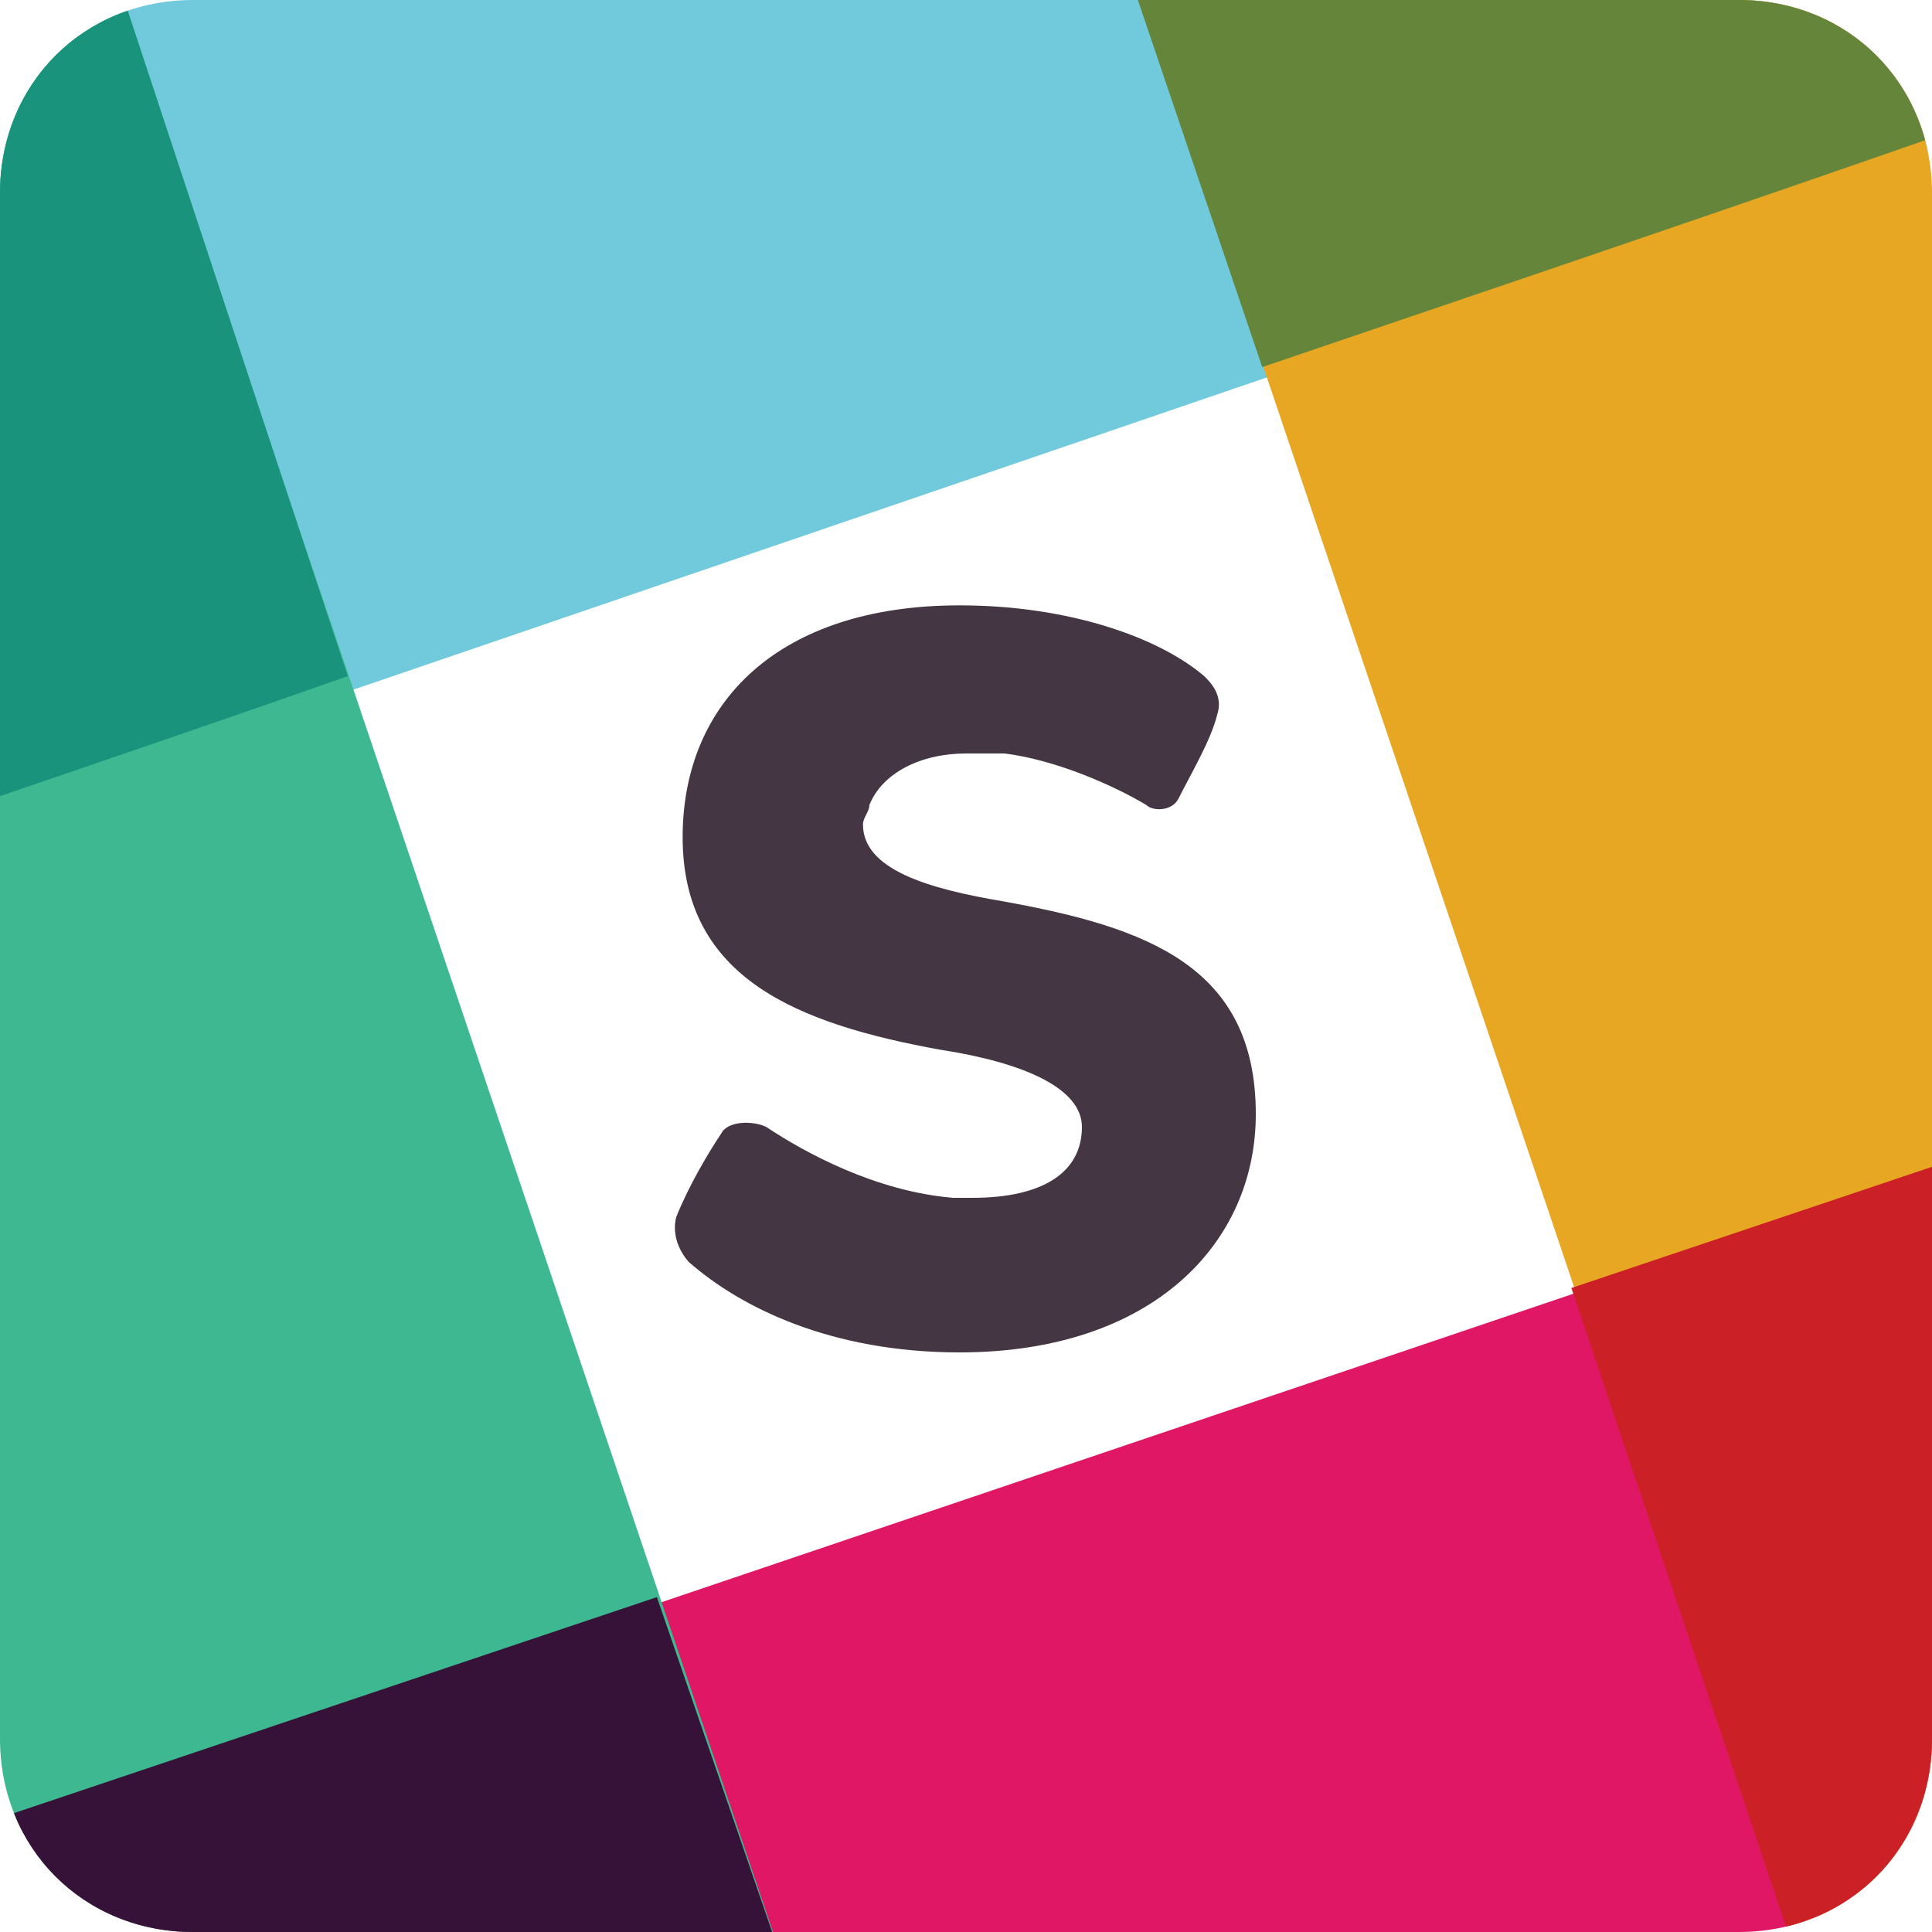
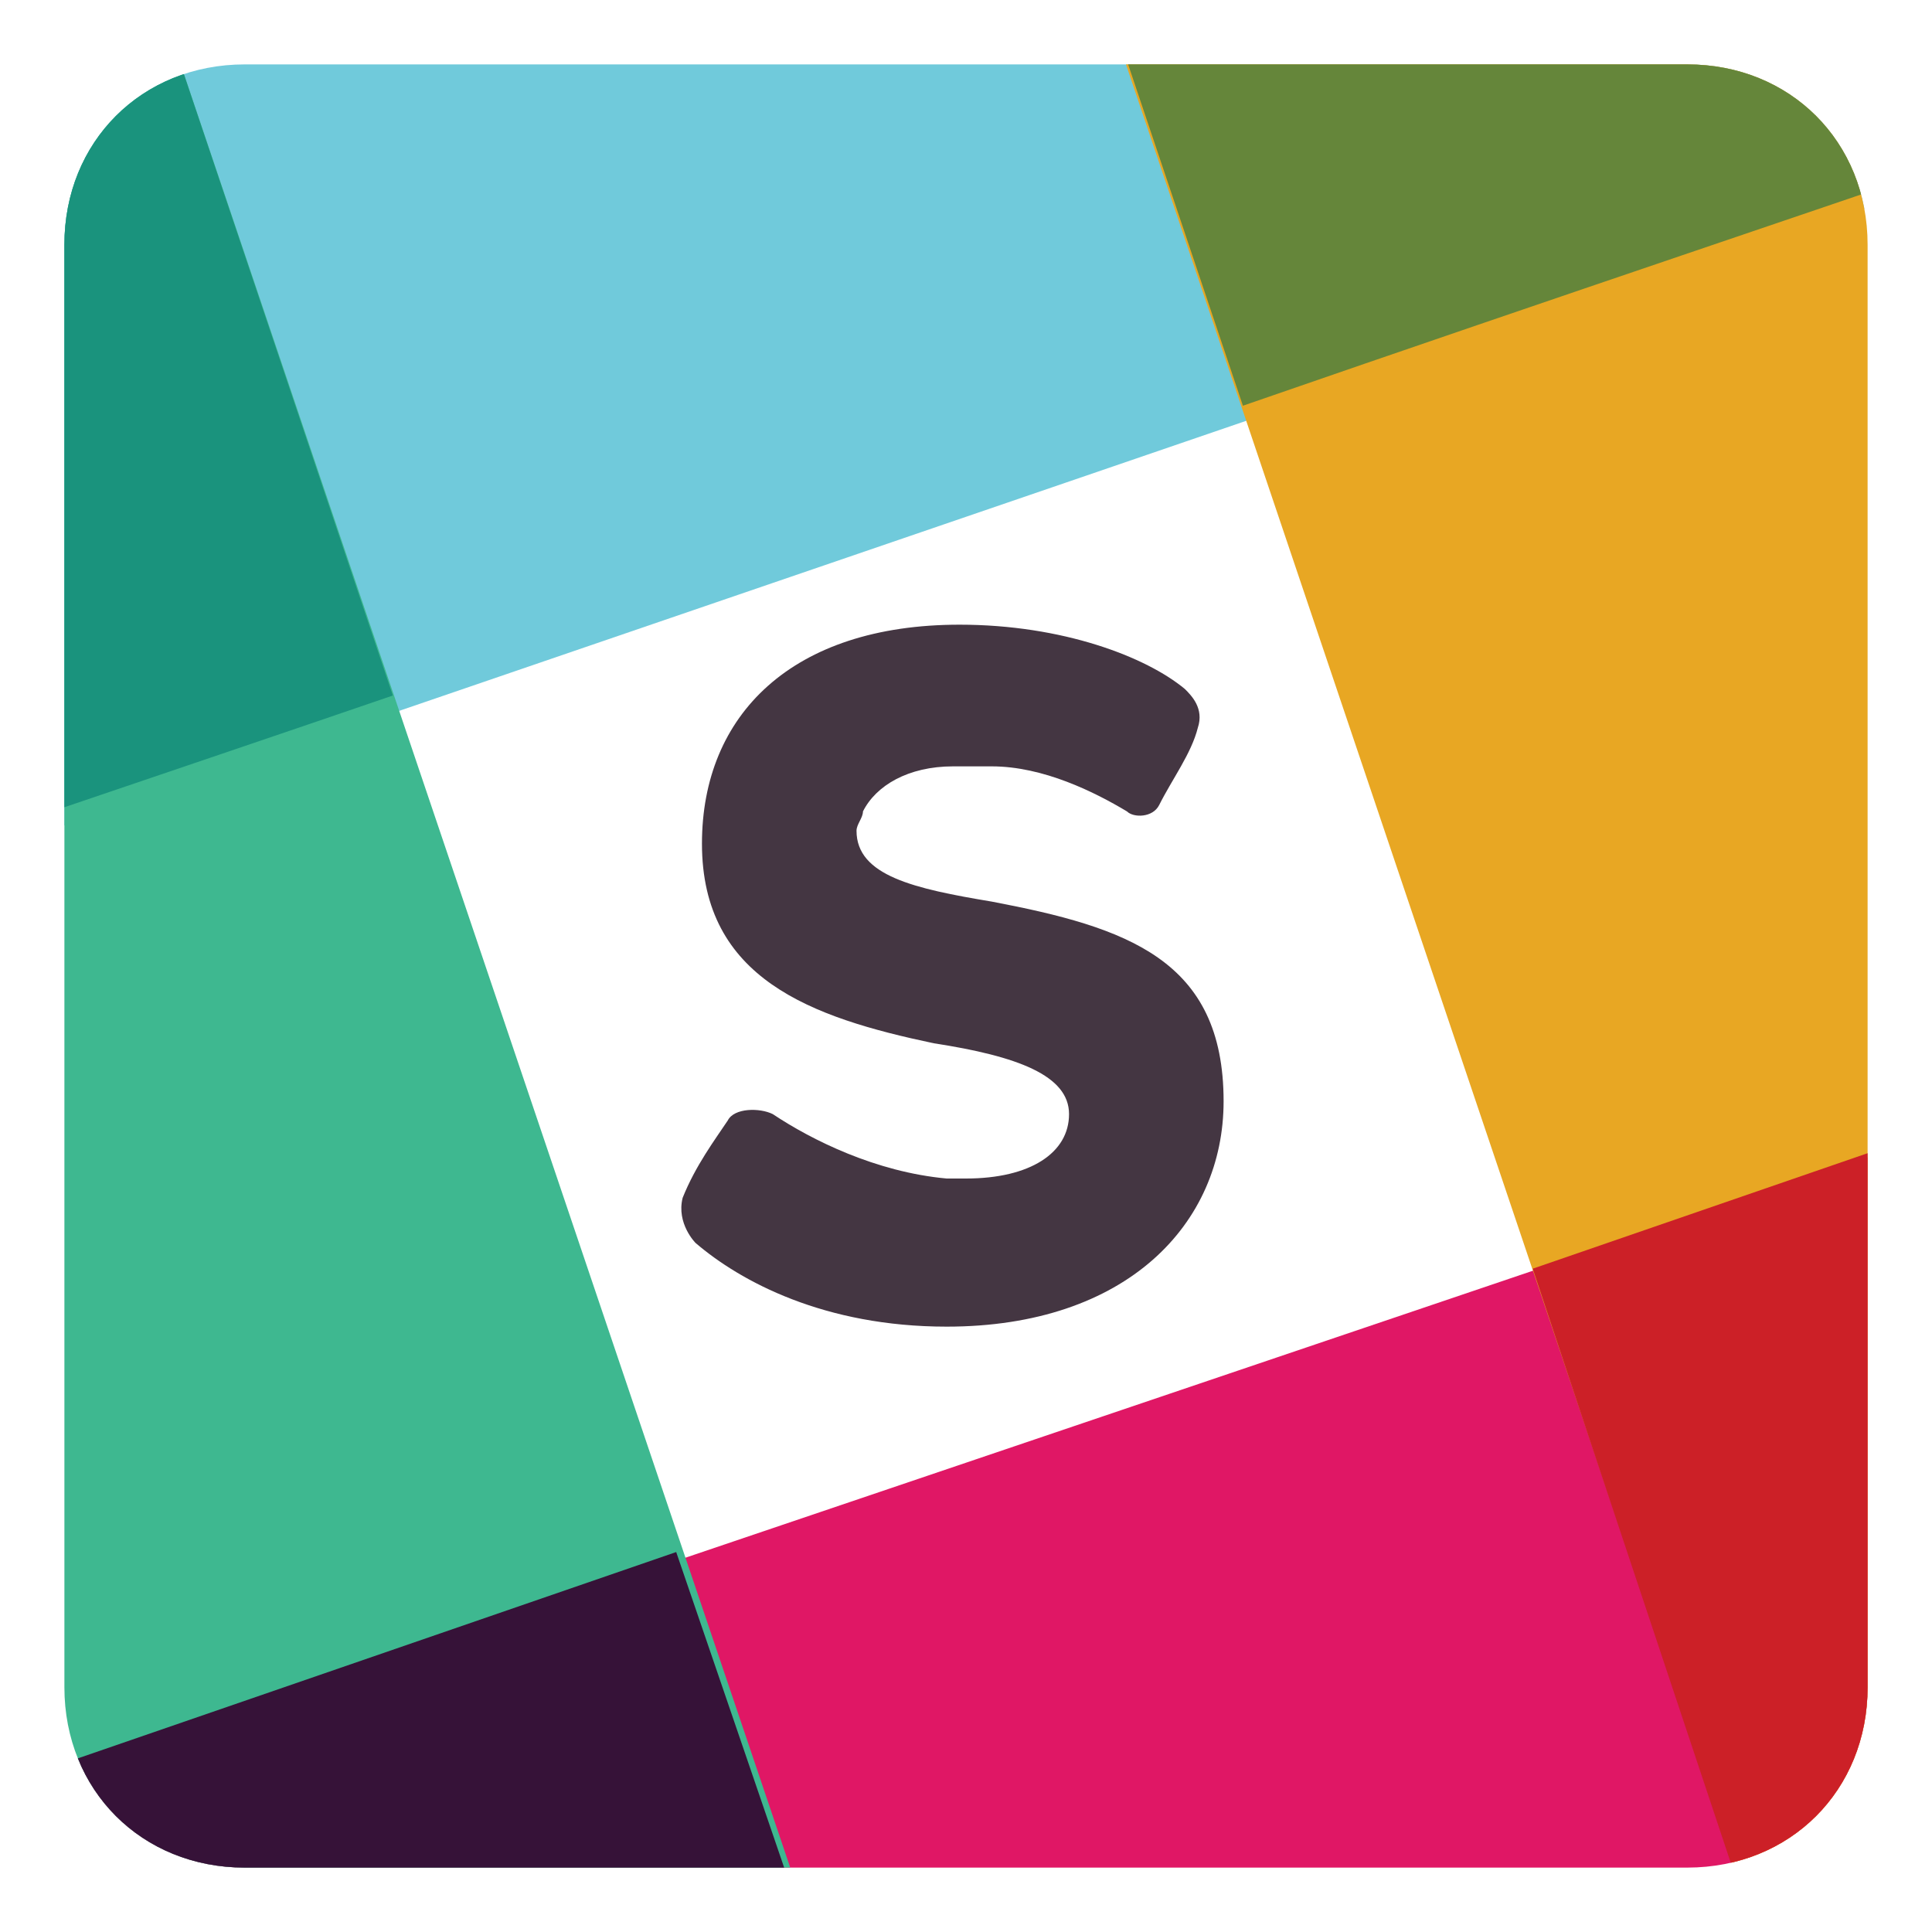
<svg xmlns="http://www.w3.org/2000/svg" xmlns:xlink="http://www.w3.org/1999/xlink" version="1.1" id="Layer_1" x="0px" y="0px" viewBox="0 0 30 30" enable-background="new 0 0 30 30" xml:space="preserve">
  <g>
-     <defs>
-       <path id="SVGID_1_" d="M27,30H3c-1.7,0-3-1.3-3-3V3c0-1.7,1.3-3,3-3h24c1.7,0,3,1.3,3,3v24C30,28.7,28.7,30,27,30z" />
-     </defs>
-     <clipPath id="SVGID_2_">
-       <use xlink:href="#SVGID_1_" overflow="visible" />
-     </clipPath>
-     <g clip-path="url(#SVGID_2_)">
-       <g>
-         <path fill="#70CADB" d="M-16.4,17.6c-2.8,0-5.2-1.7-6.1-4.3c0-0.1-0.1-0.2-0.1-0.3c-1-3.4,0.9-6.9,4.3-8l53.8-18     c0.7-0.2,1.3-0.3,2-0.3c2.9,0,5.4,1.7,6.3,4.4l0.1,0.3c1,3.5-1.5,6.7-4.5,7.7c0,0-0.5,0.2-53.5,18.3     C-14.9,17.5-15.7,17.6-16.4,17.6z" />
+     <g>
+       <defs>
+         <path id="SVGID_1_" d="M26.2,29H3.8C2.2,29,1,27.8,1,26.2V3.8C1,2.2,2.2,1,3.8,1h22.4C27.8,1,29,2.2,29,3.8v22.4     C29,27.8,27.8,29,26.2,29z" />
+       </defs>
+       <clipPath id="SVGID_2_">
+         <use xlink:href="#SVGID_1_" overflow="visible" />
+       </clipPath>
+       <g clip-path="url(#SVGID_2_)">
+         <g>
+           <path fill="#70CADB" d="M-14.3,17.4c-2.6,0-4.9-1.6-5.7-4c0-0.1-0.1-0.2-0.1-0.3c-0.9-3.2,0.8-6.4,4-7.5l50.2-16.8      c0.7-0.2,1.2-0.3,1.9-0.3c2.7,0,5,1.6,5.9,4.1L42-7c0.9,3.3-1.4,6.3-4.2,7.2c0,0-0.5,0.2-49.9,17.1      C-12.9,17.3-13.7,17.4-14.3,17.4z" />
+         </g>
+         <g>
+           <path fill="#E01765" d="M-5.9,42.2c-2.7,0-4.9-1.5-5.7-3.9c0-0.1-0.1-0.2-0.1-0.3c-0.9-3.2,0.8-6.5,4-7.6l50.2-17      c0.7-0.2,1.3-0.4,2-0.4c2.7,0,5,1.6,5.9,4.1l0.1,0.3c0.5,1.7,0.2,3.6-0.7,5.1c-0.7,1.1-3,2.1-3,2.1L-3.7,42      C-4.5,42.1-5.3,42.2-5.9,42.2z" />
+         </g>
+         <g>
+           <path fill="#E8A723" d="M35.9,42.3c-2.7,0-5-1.7-5.9-4.2L13.2-11.7L13.1-12c-0.9-3.2,0.8-6.4,4-7.6c0.7-0.2,1.3-0.3,2-0.3      c0.9,0,1.9,0.2,2.8,0.7c1.5,0.7,2.6,2,3.1,3.5l16.8,49.7l0.1,0.2c0.9,3.3-0.8,6.6-3.9,7.7C37.1,42.2,36.5,42.3,35.9,42.3z" />
+         </g>
+         <g>
+           <path fill="#3EB890" d="M11,50.7c-2.7,0-5-1.7-5.9-4.2L-11.7-3.3c0-0.1-0.1-0.2-0.1-0.3c-0.9-3.2,0.8-6.4,3.9-7.6      c0.7-0.2,1.3-0.3,2-0.3c2.7,0,5,1.7,5.9,4.2l16.8,49.7c0,0.1,0.1,0.2,0.1,0.3c0.9,3.2-0.8,6.5-4,7.6      C12.2,50.6,11.6,50.7,11,50.7z" />
+         </g>
+         <polygon fill="#CC2027" points="27.6,31.1 39.3,27 35.4,15.7 23.8,19.7    " />
+         <polygon fill="#361238" points="2.7,39.5 14.4,35.5 10.5,24.1 -1.1,28.1    " />
+         <path fill="#65863A" d="M19.3,6.3c5.2-1.8,9.1-3.1,11.7-4L27.2-8.9L15.5-5L19.3,6.3z" />
+         <path fill="#1A937D" d="M-5.6,14.8c4.3-1.5,8.2-2.8,11.7-4L2.3-0.5L-9.4,3.4L-5.6,14.8z" />
      </g>
-       <g>
-         <path fill="#E01765" d="M-7.4,44.1c-2.9,0-5.3-1.6-6.1-4.2c0-0.1-0.1-0.2-0.1-0.3c-1-3.4,0.9-7,4.3-8.1l53.8-18.2     c0.7-0.2,1.4-0.4,2.1-0.4c2.9,0,5.4,1.7,6.3,4.4l0.1,0.3c0.5,1.8,0.2,3.9-0.8,5.5c-0.8,1.2-3.2,2.3-3.2,2.3l-54,18.5     C-5.9,44-6.7,44.1-7.4,44.1z" />
-       </g>
-       <g>
-         <path fill="#E8A723" d="M37.4,44.2c-2.9,0-5.4-1.8-6.3-4.5l-18-53.3L13-13.9c-1-3.4,0.9-6.9,4.3-8.1c0.7-0.2,1.4-0.3,2.1-0.3     c1,0,2,0.2,3,0.7c1.6,0.8,2.8,2.1,3.3,3.8l18,53.3l0.1,0.2c1,3.5-0.9,7.1-4.2,8.2C38.7,44.1,38,44.2,37.4,44.2z" />
-       </g>
-       <g>
-         <path fill="#3EB890" d="M10.7,53.2c-2.9,0-5.4-1.8-6.3-4.5l-18-53.3c0-0.1-0.1-0.2-0.1-0.3c-1-3.4,0.9-6.9,4.2-8.1     c0.7-0.2,1.4-0.3,2.1-0.3c2.9,0,5.4,1.8,6.3,4.5l18,53.3c0,0.1,0.1,0.2,0.1,0.3c1,3.4-0.9,7-4.3,8.1C12,53.1,11.4,53.2,10.7,53.2     z" />
-       </g>
-       <polygon fill="#CC2027" points="28.5,32.2 41,27.9 36.9,15.8 24.4,20   " />
-       <polygon fill="#361238" points="1.8,41.3 14.4,37 10.2,24.8 -2.3,29   " />
-       <path fill="#65863A" d="M19.6,5.7c5.6-1.9,9.7-3.3,12.5-4.3l-4-12L15.5-6.4L19.6,5.7z" />
-       <path fill="#1A937D" d="M-7.1,14.8c4.6-1.6,8.8-3,12.5-4.3L1.4-1.6l-12.5,4.2L-7.1,14.8z" />
    </g>
  </g>
-   <path fill="#443642" d="M10.6,13c0-2.1,1.5-3.6,4.3-3.6c1.7,0,3.1,0.5,3.8,1.1c0.1,0.1,0.3,0.3,0.2,0.6c-0.1,0.4-0.4,0.9-0.6,1.3  c-0.1,0.2-0.4,0.2-0.5,0.1c-0.5-0.3-1.4-0.7-2.2-0.8c-0.2,0-0.4,0-0.6,0c-0.7,0-1.3,0.3-1.5,0.8c0,0.1-0.1,0.2-0.1,0.3  c0,0.7,1,1,2.2,1.2c2.2,0.4,3.9,1,3.9,3.3c0,2-1.6,3.7-4.6,3.7c-2,0-3.4-0.7-4.2-1.4c0,0-0.3-0.3-0.2-0.7c0.2-0.5,0.5-1,0.7-1.3  c0.1-0.2,0.5-0.2,0.7-0.1c0.6,0.4,1.7,1,2.9,1.1c0.1,0,0.2,0,0.3,0c1.1,0,1.7-0.4,1.7-1.1c0-0.6-0.9-1-2.2-1.2  C12.4,15.9,10.6,15.2,10.6,13" />
+   <path fill="#443642" d="M10.9,13.1c0-2,1.4-3.4,4-3.4c1.6,0,2.9,0.5,3.5,1c0.1,0.1,0.3,0.3,0.2,0.6c-0.1,0.4-0.4,0.8-0.6,1.2  c-0.1,0.2-0.4,0.2-0.5,0.1c-0.5-0.3-1.3-0.7-2.1-0.7c-0.2,0-0.4,0-0.6,0c-0.7,0-1.2,0.3-1.4,0.7c0,0.1-0.1,0.2-0.1,0.3  c0,0.7,0.9,0.9,2.1,1.1c2.1,0.4,3.6,0.9,3.6,3.1c0,1.9-1.5,3.5-4.3,3.5c-1.9,0-3.2-0.7-3.9-1.3c0,0-0.3-0.3-0.2-0.7  c0.2-0.5,0.5-0.9,0.7-1.2c0.1-0.2,0.5-0.2,0.7-0.1c0.6,0.4,1.6,0.9,2.7,1c0.1,0,0.2,0,0.3,0c1,0,1.6-0.4,1.6-1  c0-0.6-0.8-0.9-2.1-1.1C12.6,15.8,10.9,15.2,10.9,13.1" />
</svg>
